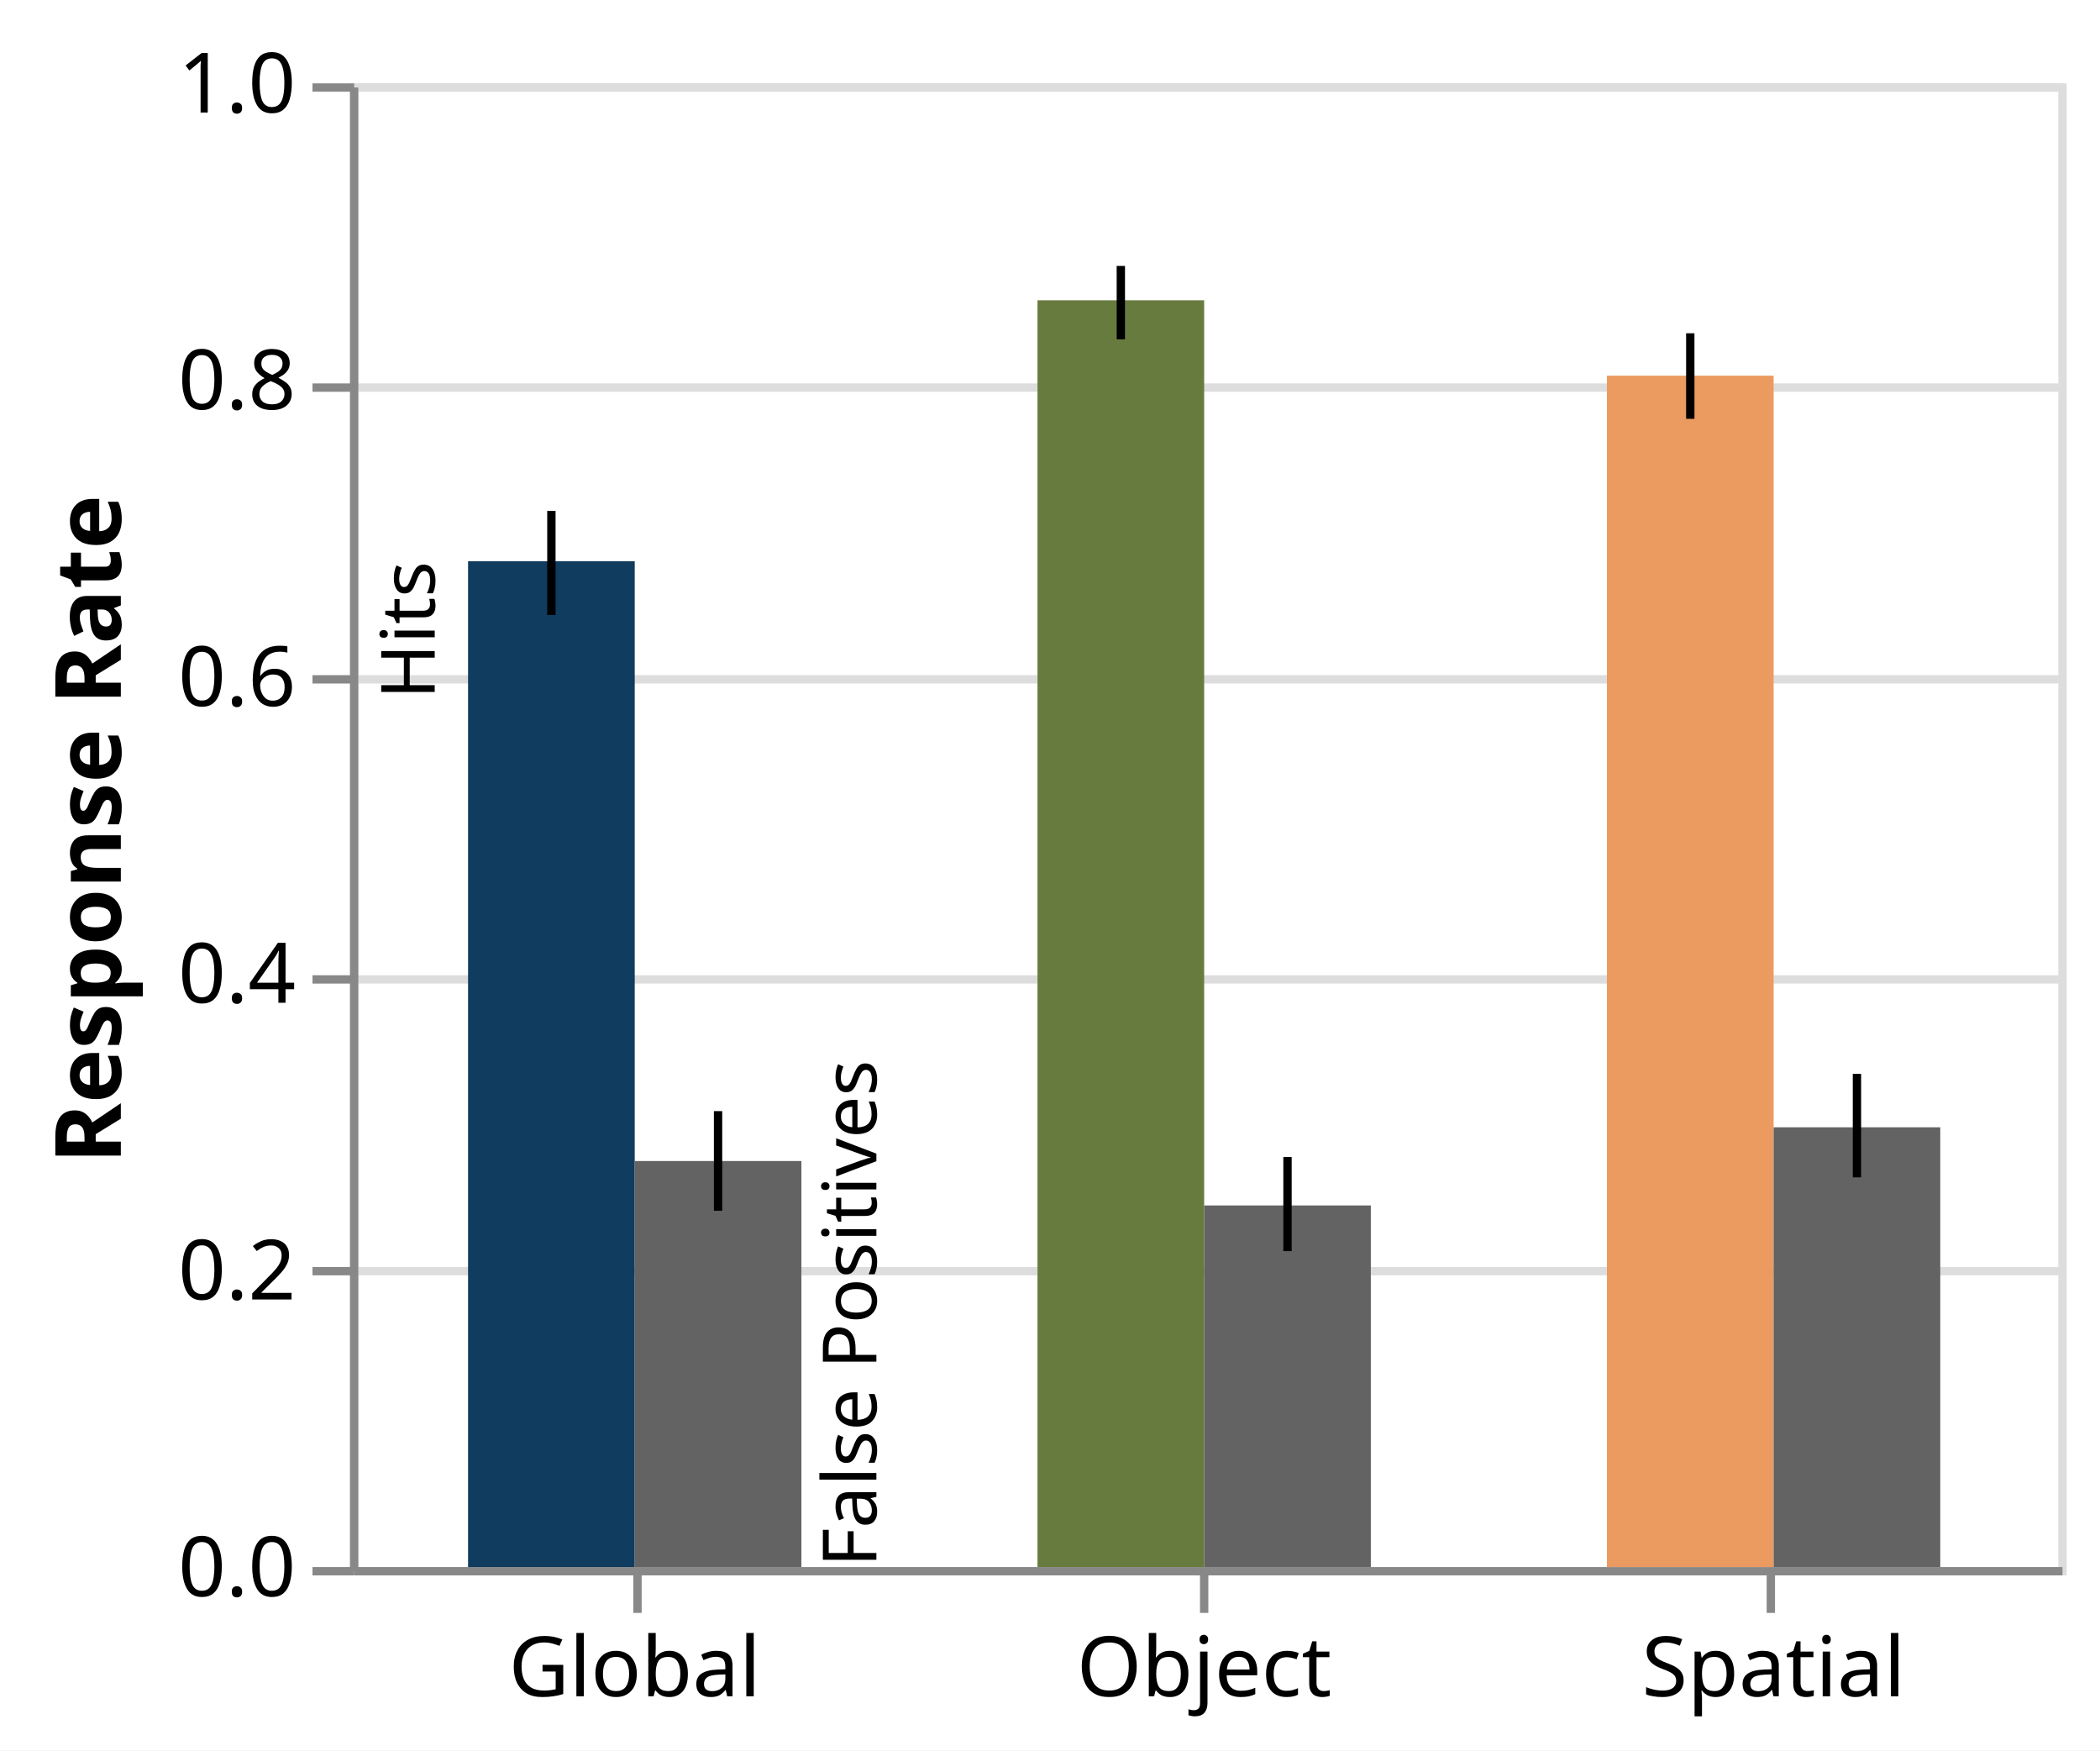
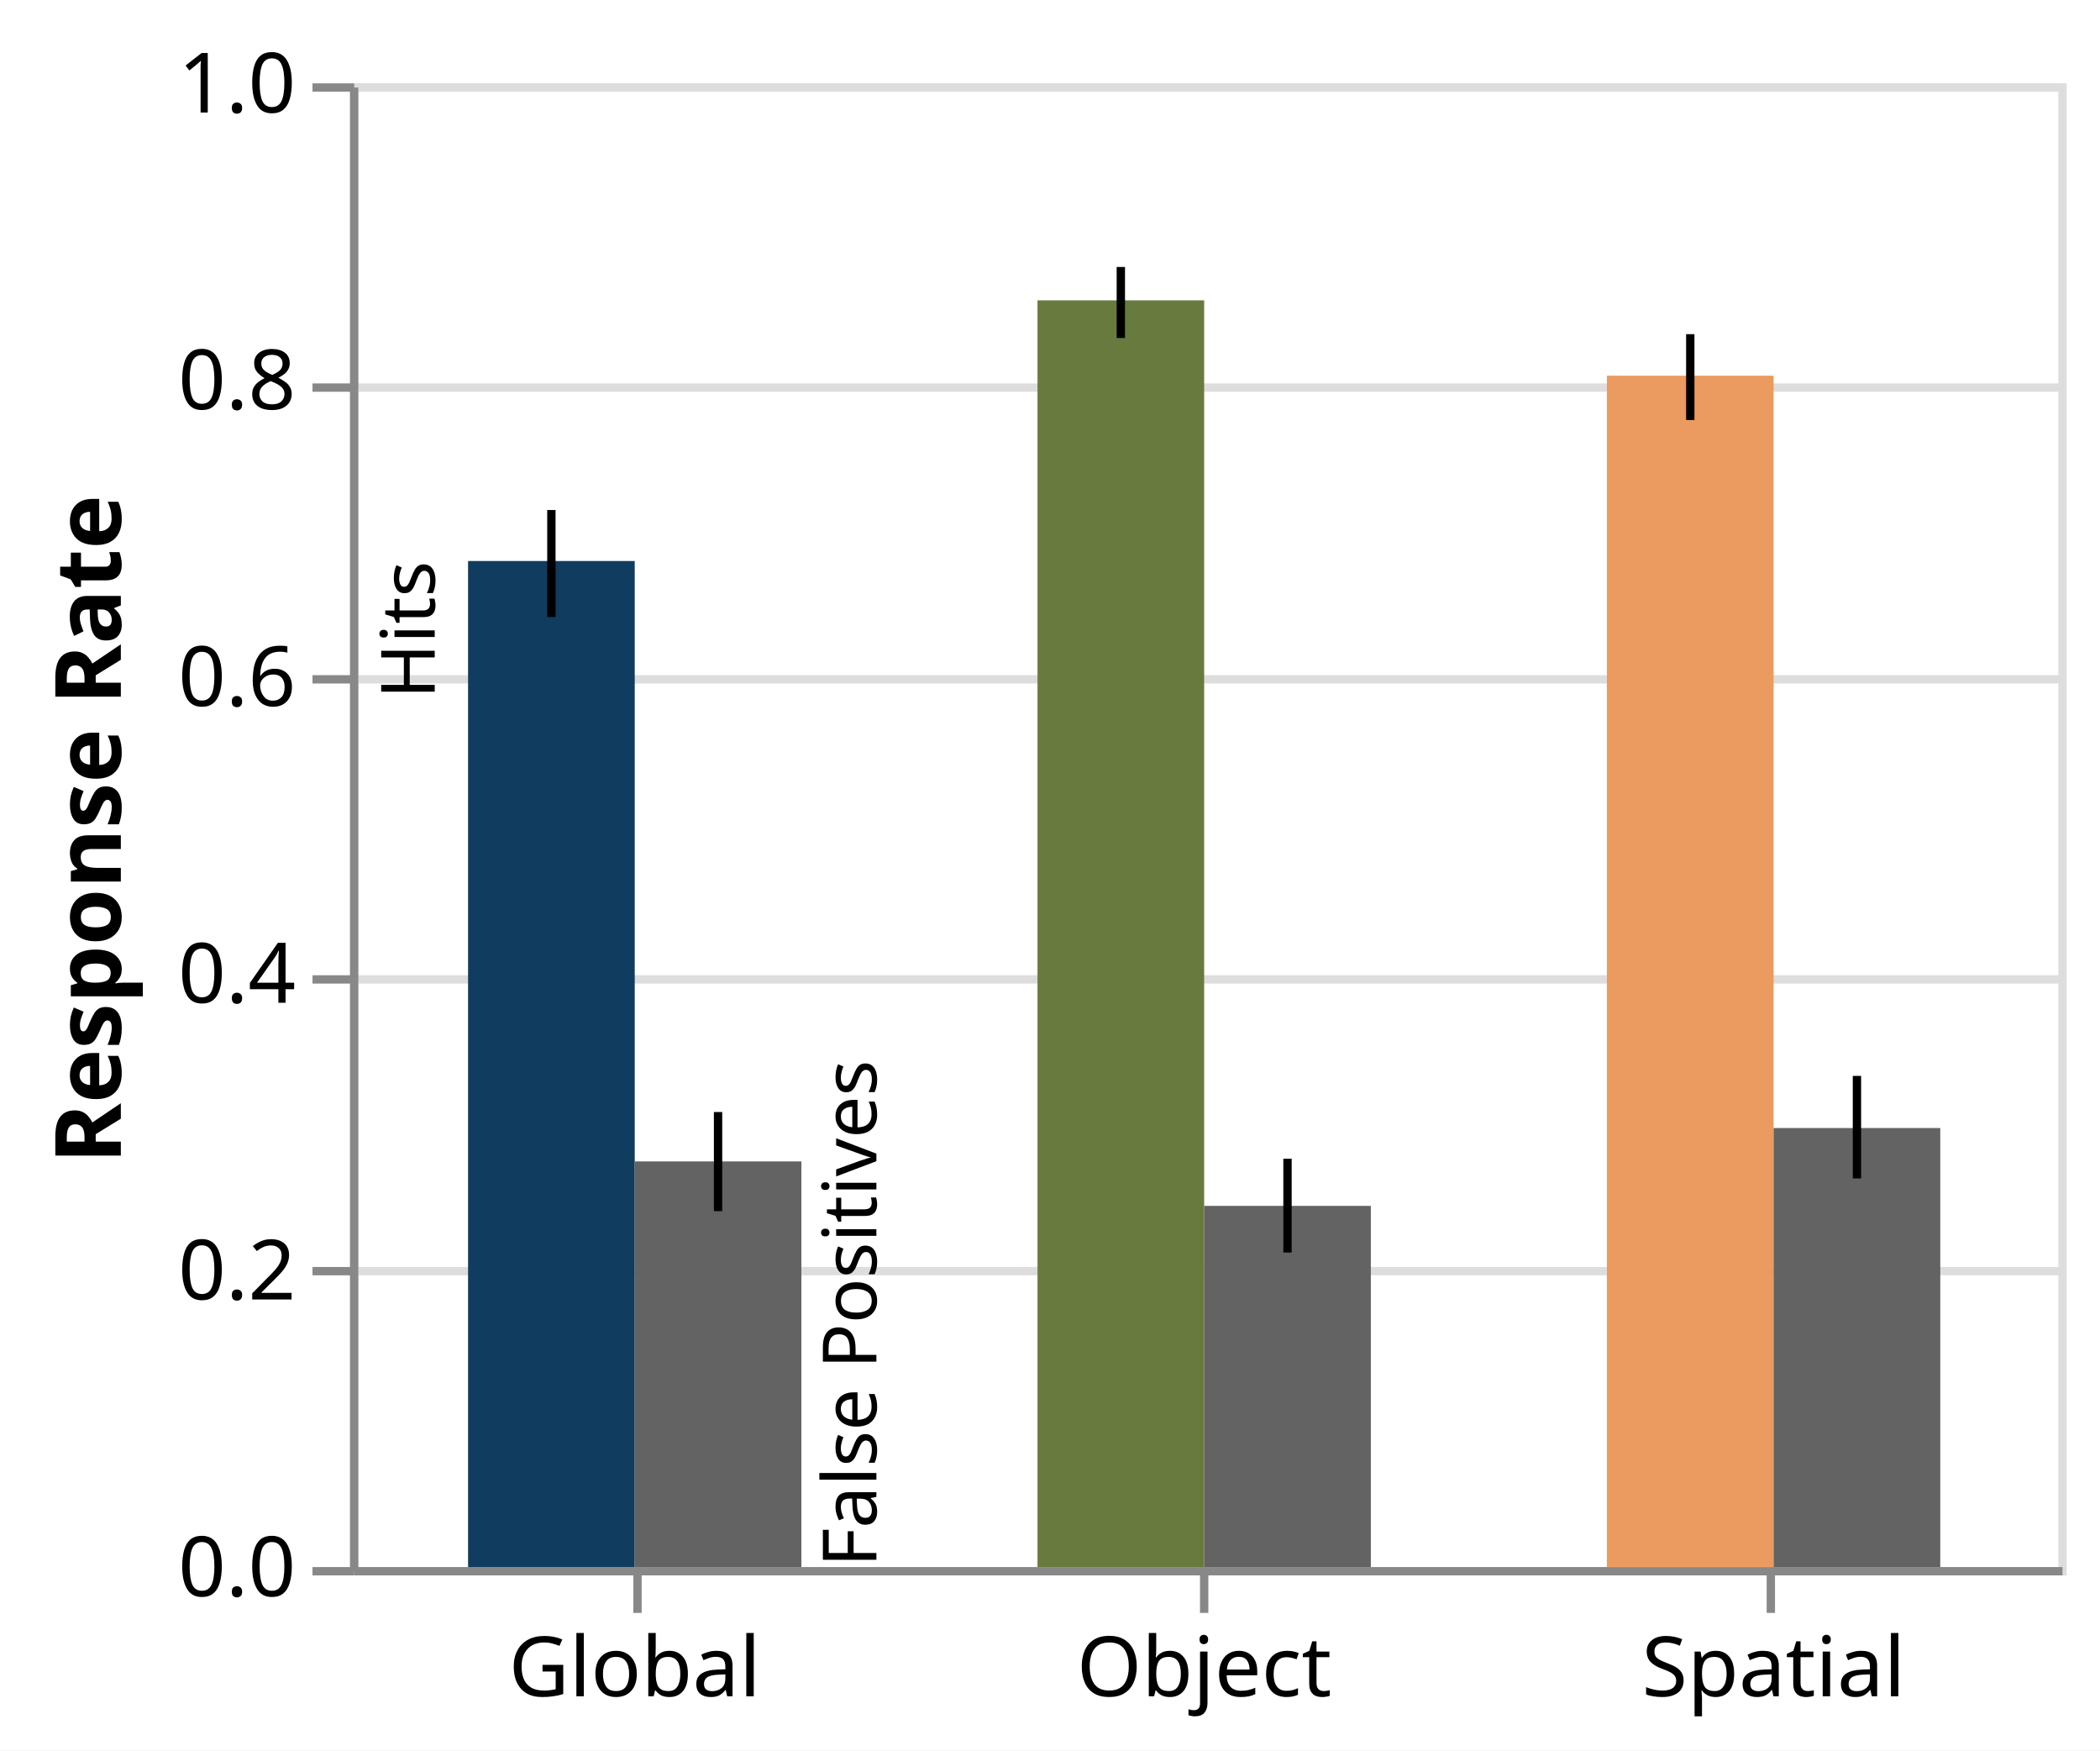
<svg xmlns="http://www.w3.org/2000/svg" class="marks" width="252" height="210" viewBox="0 0 252 210" version="1.1">
  <rect width="252" height="210" fill="white" />
  <g fill="none" stroke-miterlimit="10" transform="translate(42,10)">
    <g class="mark-group role-frame root" role="graphics-object" aria-roledescription="group mark container">
      <g transform="translate(0,0)">
        <path class="background" aria-hidden="true" d="M0.5,0.5h205v178h-205Z" stroke="#ddd" />
        <g>
          <g class="mark-group role-axis" aria-hidden="true">
            <g transform="translate(0.5,0.5)">
              <path class="background" aria-hidden="true" d="M0,0h0v0h0Z" pointer-events="none" />
              <g>
                <g class="mark-rule role-axis-grid" pointer-events="none">
                  <line transform="translate(0,178)" x2="205" y2="0" stroke="#ddd" stroke-width="1" opacity="1" />
                  <line transform="translate(0,142)" x2="205" y2="0" stroke="#ddd" stroke-width="1" opacity="1" />
                  <line transform="translate(0,107)" x2="205" y2="0" stroke="#ddd" stroke-width="1" opacity="1" />
                  <line transform="translate(0,71)" x2="205" y2="0" stroke="#ddd" stroke-width="1" opacity="1" />
                  <line transform="translate(0,36)" x2="205" y2="0" stroke="#ddd" stroke-width="1" opacity="1" />
                  <line transform="translate(0,0)" x2="205" y2="0" stroke="#ddd" stroke-width="1" opacity="1" />
                </g>
              </g>
              <path class="foreground" aria-hidden="true" d="" pointer-events="none" display="none" />
            </g>
          </g>
          <g class="mark-group role-axis" role="graphics-symbol" aria-roledescription="axis" aria-label="X-axis for a discrete scale with 3 values: global, object, spatial">
            <g transform="translate(0.5,178.5)">
              <path class="background" aria-hidden="true" d="M0,0h0v0h0Z" pointer-events="none" />
              <g>
                <g class="mark-rule role-axis-tick" pointer-events="none">
                  <line transform="translate(34,0)" x2="0" y2="5" stroke="#888" stroke-width="1" opacity="1" />
                  <line transform="translate(102,0)" x2="0" y2="5" stroke="#888" stroke-width="1" opacity="1" />
                  <line transform="translate(170,0)" x2="0" y2="5" stroke="#888" stroke-width="1" opacity="1" />
                </g>
                <g class="mark-text role-axis-label" pointer-events="none">
                  <text text-anchor="middle" transform="translate(33.66667,15)" font-family="sans-serif" font-size="10px" fill="#000" opacity="1">Global</text>
                  <text text-anchor="middle" transform="translate(102,15)" font-family="sans-serif" font-size="10px" fill="#000" opacity="1">Object</text>
                  <text text-anchor="middle" transform="translate(170.3333,15)" font-family="sans-serif" font-size="10px" fill="#000" opacity="1">Spatial</text>
                </g>
                <g class="mark-rule role-axis-domain" pointer-events="none">
                  <line transform="translate(0,0)" x2="205" y2="0" stroke="#888" stroke-width="1" opacity="1" />
                </g>
              </g>
              <path class="foreground" aria-hidden="true" d="" pointer-events="none" display="none" />
            </g>
          </g>
          <g class="mark-group role-axis" role="graphics-symbol" aria-roledescription="axis" aria-label="Y-axis titled 'Response Rate' for a linear scale with values from 0.0 to 1.0">
            <g transform="translate(0.5,0.5)">
              <path class="background" aria-hidden="true" d="M0,0h0v0h0Z" pointer-events="none" />
              <g>
                <g class="mark-rule role-axis-tick" pointer-events="none">
                  <line transform="translate(0,178)" x2="-5" y2="0" stroke="#888" stroke-width="1" opacity="1" />
                  <line transform="translate(0,142)" x2="-5" y2="0" stroke="#888" stroke-width="1" opacity="1" />
                  <line transform="translate(0,107)" x2="-5" y2="0" stroke="#888" stroke-width="1" opacity="1" />
                  <line transform="translate(0,71)" x2="-5" y2="0" stroke="#888" stroke-width="1" opacity="1" />
                  <line transform="translate(0,36)" x2="-5" y2="0" stroke="#888" stroke-width="1" opacity="1" />
                  <line transform="translate(0,0)" x2="-5" y2="0" stroke="#888" stroke-width="1" opacity="1" />
                </g>
                <g class="mark-text role-axis-label" pointer-events="none">
                  <text text-anchor="end" transform="translate(-7,181)" font-family="sans-serif" font-size="10px" fill="#000" opacity="1">0.0</text>
                  <text text-anchor="end" transform="translate(-7,145.4)" font-family="sans-serif" font-size="10px" fill="#000" opacity="1">0.2</text>
                  <text text-anchor="end" transform="translate(-7,109.8)" font-family="sans-serif" font-size="10px" fill="#000" opacity="1">0.4</text>
                  <text text-anchor="end" transform="translate(-7,74.2)" font-family="sans-serif" font-size="10px" fill="#000" opacity="1">0.6</text>
                  <text text-anchor="end" transform="translate(-7,38.6)" font-family="sans-serif" font-size="10px" fill="#000" opacity="1">0.8</text>
                  <text text-anchor="end" transform="translate(-7,3)" font-family="sans-serif" font-size="10px" fill="#000" opacity="1">1.0</text>
                </g>
                <g class="mark-rule role-axis-domain" pointer-events="none">
                  <line transform="translate(0,178)" x2="0" y2="-178" stroke="#888" stroke-width="1" opacity="1" />
                </g>
                <g class="mark-text role-axis-title" pointer-events="none">
                  <text text-anchor="middle" transform="translate(-26,89) rotate(-90) translate(0,-2)" font-family="sans-serif" font-size="11px" font-weight="bold" fill="#000" opacity="1">Response Rate</text>
                </g>
              </g>
              <path class="foreground" aria-hidden="true" d="" pointer-events="none" display="none" />
            </g>
          </g>
          <g class="mark-rect role-mark layer_0_marks" role="graphics-object" aria-roledescription="rect mark container">
-             <path aria-label=": global; Response Rate: 0.677899961564; condition: global" role="graphics-symbol" aria-roledescription="bar" d="M14.167,57.334h20v120.666h-20Z" fill="#0F3C5F" />
-             <path aria-label=": object; Response Rate: 0.853793175752; condition: object" role="graphics-symbol" aria-roledescription="bar" d="M82.5,26.025h20v151.975h-20Z" fill="#687B3E" />
-             <path aria-label=": spatial; Response Rate: 0.802978086818; condition: spatial" role="graphics-symbol" aria-roledescription="bar" d="M150.833,35.07h20v142.93h-20Z" fill="#EB9A60" />
+             <path aria-label=": global; Response Rate: 0.678065161288; condition: global" role="graphics-symbol" aria-roledescription="bar" d="M14.167,57.304h20v120.696h-20Z" fill="#0F3C5F" />
+             <path aria-label=": object; Response Rate: 0.853754608624; condition: object" role="graphics-symbol" aria-roledescription="bar" d="M82.5,26.032h20v151.968h-20Z" fill="#687B3E" />
+             <path aria-label=": spatial; Response Rate: 0.802955778098; condition: spatial" role="graphics-symbol" aria-roledescription="bar" d="M150.833,35.074h20v142.926h-20Z" fill="#EB9A60" />
          </g>
          <g class="mark-rect role-mark layer_1_marks" role="graphics-object" aria-roledescription="rect mark container">
-             <path aria-label=": global; Mean of prop: 0.273664491192" role="graphics-symbol" aria-roledescription="bar" d="M34.167,129.288h20v48.712h-20Z" fill="#636363" />
-             <path aria-label=": object; Mean of prop: 0.243724131748" role="graphics-symbol" aria-roledescription="bar" d="M102.5,134.617h20v43.383h-20Z" fill="#636363" />
-             <path aria-label=": spatial; Mean of prop: 0.296393253773" role="graphics-symbol" aria-roledescription="bar" d="M170.833,125.242h20v52.758h-20Z" fill="#636363" />
+             <path aria-label=": global; Mean of prop: 0.273399919458" role="graphics-symbol" aria-roledescription="bar" d="M34.167,129.335h20v48.665h-20Z" fill="#636363" />
+             <path aria-label=": object; Mean of prop: 0.243428962814" role="graphics-symbol" aria-roledescription="bar" d="M102.5,134.67h20v43.33h-20Z" fill="#636363" />
+             <path aria-label=": spatial; Mean of prop: 0.295898564155" role="graphics-symbol" aria-roledescription="bar" d="M170.833,125.33h20v52.67h-20Z" fill="#636363" />
          </g>
          <g class="mark-rule role-mark layer_2_marks" role="graphics-object" aria-roledescription="rule mark container">
-             <line aria-label=": 0.641695179612; upper: 0.711871841404" role="graphics-symbol" aria-roledescription="rule mark" transform="translate(24.16667,63.77826)" x2="0" y2="-12.491" stroke="black" />
-             <line aria-label=": 0.827492768702; upper: 0.876944123375" role="graphics-symbol" aria-roledescription="rule mark" transform="translate(92.5,30.70629)" x2="0" y2="-8.802" stroke="black" />
-             <line aria-label=": 0.773905877937; upper: 0.83156226486" role="graphics-symbol" aria-roledescription="rule mark" transform="translate(160.8333,40.24475)" x2="0" y2="-10.263" stroke="black" />
+             <line aria-label=": 0.640345645229; upper: 0.7124361175" role="graphics-symbol" aria-roledescription="rule mark" transform="translate(24.16667,64.01848)" x2="0" y2="-12.832" stroke="black" />
+             <line aria-label=": 0.828355404935; upper: 0.876242974531" role="graphics-symbol" aria-roledescription="rule mark" transform="translate(92.5,30.55274)" x2="0" y2="-8.524" stroke="black" />
+             <line aria-label=": 0.773083484056; upper: 0.83094824879" role="graphics-symbol" aria-roledescription="rule mark" transform="translate(160.8333,40.39114)" x2="0" y2="-10.3" stroke="black" />
          </g>
          <g class="mark-rule role-mark layer_3_marks" role="graphics-object" aria-roledescription="rule mark container">
-             <line aria-label=": 0.240146097201; upper: 0.307296253468" role="graphics-symbol" aria-roledescription="rule mark" transform="translate(44.16667,135.254)" x2="0" y2="-11.953" stroke="black" />
-             <line aria-label=": 0.212928761129; upper: 0.276368820889" role="graphics-symbol" aria-roledescription="rule mark" transform="translate(112.5,140.0987)" x2="0" y2="-11.292" stroke="black" />
-             <line aria-label=": 0.262651390983; upper: 0.332410030535" role="graphics-symbol" aria-roledescription="rule mark" transform="translate(180.8333,131.2481)" x2="0" y2="-12.417" stroke="black" />
+             <line aria-label=": 0.239872062163; upper: 0.306691764616" role="graphics-symbol" aria-roledescription="rule mark" transform="translate(44.16667,135.3028)" x2="0" y2="-11.894" stroke="black" />
+             <line aria-label=": 0.211982980414; upper: 0.275190095985" role="graphics-symbol" aria-roledescription="rule mark" transform="translate(112.5,140.267)" x2="0" y2="-11.251" stroke="black" />
+             <line aria-label=": 0.261938454631; upper: 0.331038162267" role="graphics-symbol" aria-roledescription="rule mark" transform="translate(180.8333,131.375)" x2="0" y2="-12.3" stroke="black" />
          </g>
          <g class="mark-text role-mark layer_4_marks" role="graphics-object" aria-roledescription="text mark container">
-             <text aria-label=": global; Mean of prop: 0.677899961564" role="graphics-symbol" aria-roledescription="text mark" text-anchor="end" transform="translate(34.16667,57.33381) rotate(-90) translate(0,-24)" font-family="sans-serif" font-size="9px" fill="black">Hits</text>
+             <text aria-label=": global; Mean of prop: 0.678065161288" role="graphics-symbol" aria-roledescription="text mark" text-anchor="end" transform="translate(34.16667,57.3044) rotate(-90) translate(0,-24)" font-family="sans-serif" font-size="9px" fill="black">Hits</text>
          </g>
          <g class="mark-text role-mark layer_5_marks" role="graphics-object" aria-roledescription="text mark container">
            <text aria-label=": global" role="graphics-symbol" aria-roledescription="text mark" text-anchor="start" transform="translate(34.16667,178) rotate(-90) translate(0,29)" font-family="sans-serif" font-size="9px" fill="black">False Positives</text>
          </g>
        </g>
        <path class="foreground" aria-hidden="true" d="" display="none" />
      </g>
    </g>
  </g>
</svg>
